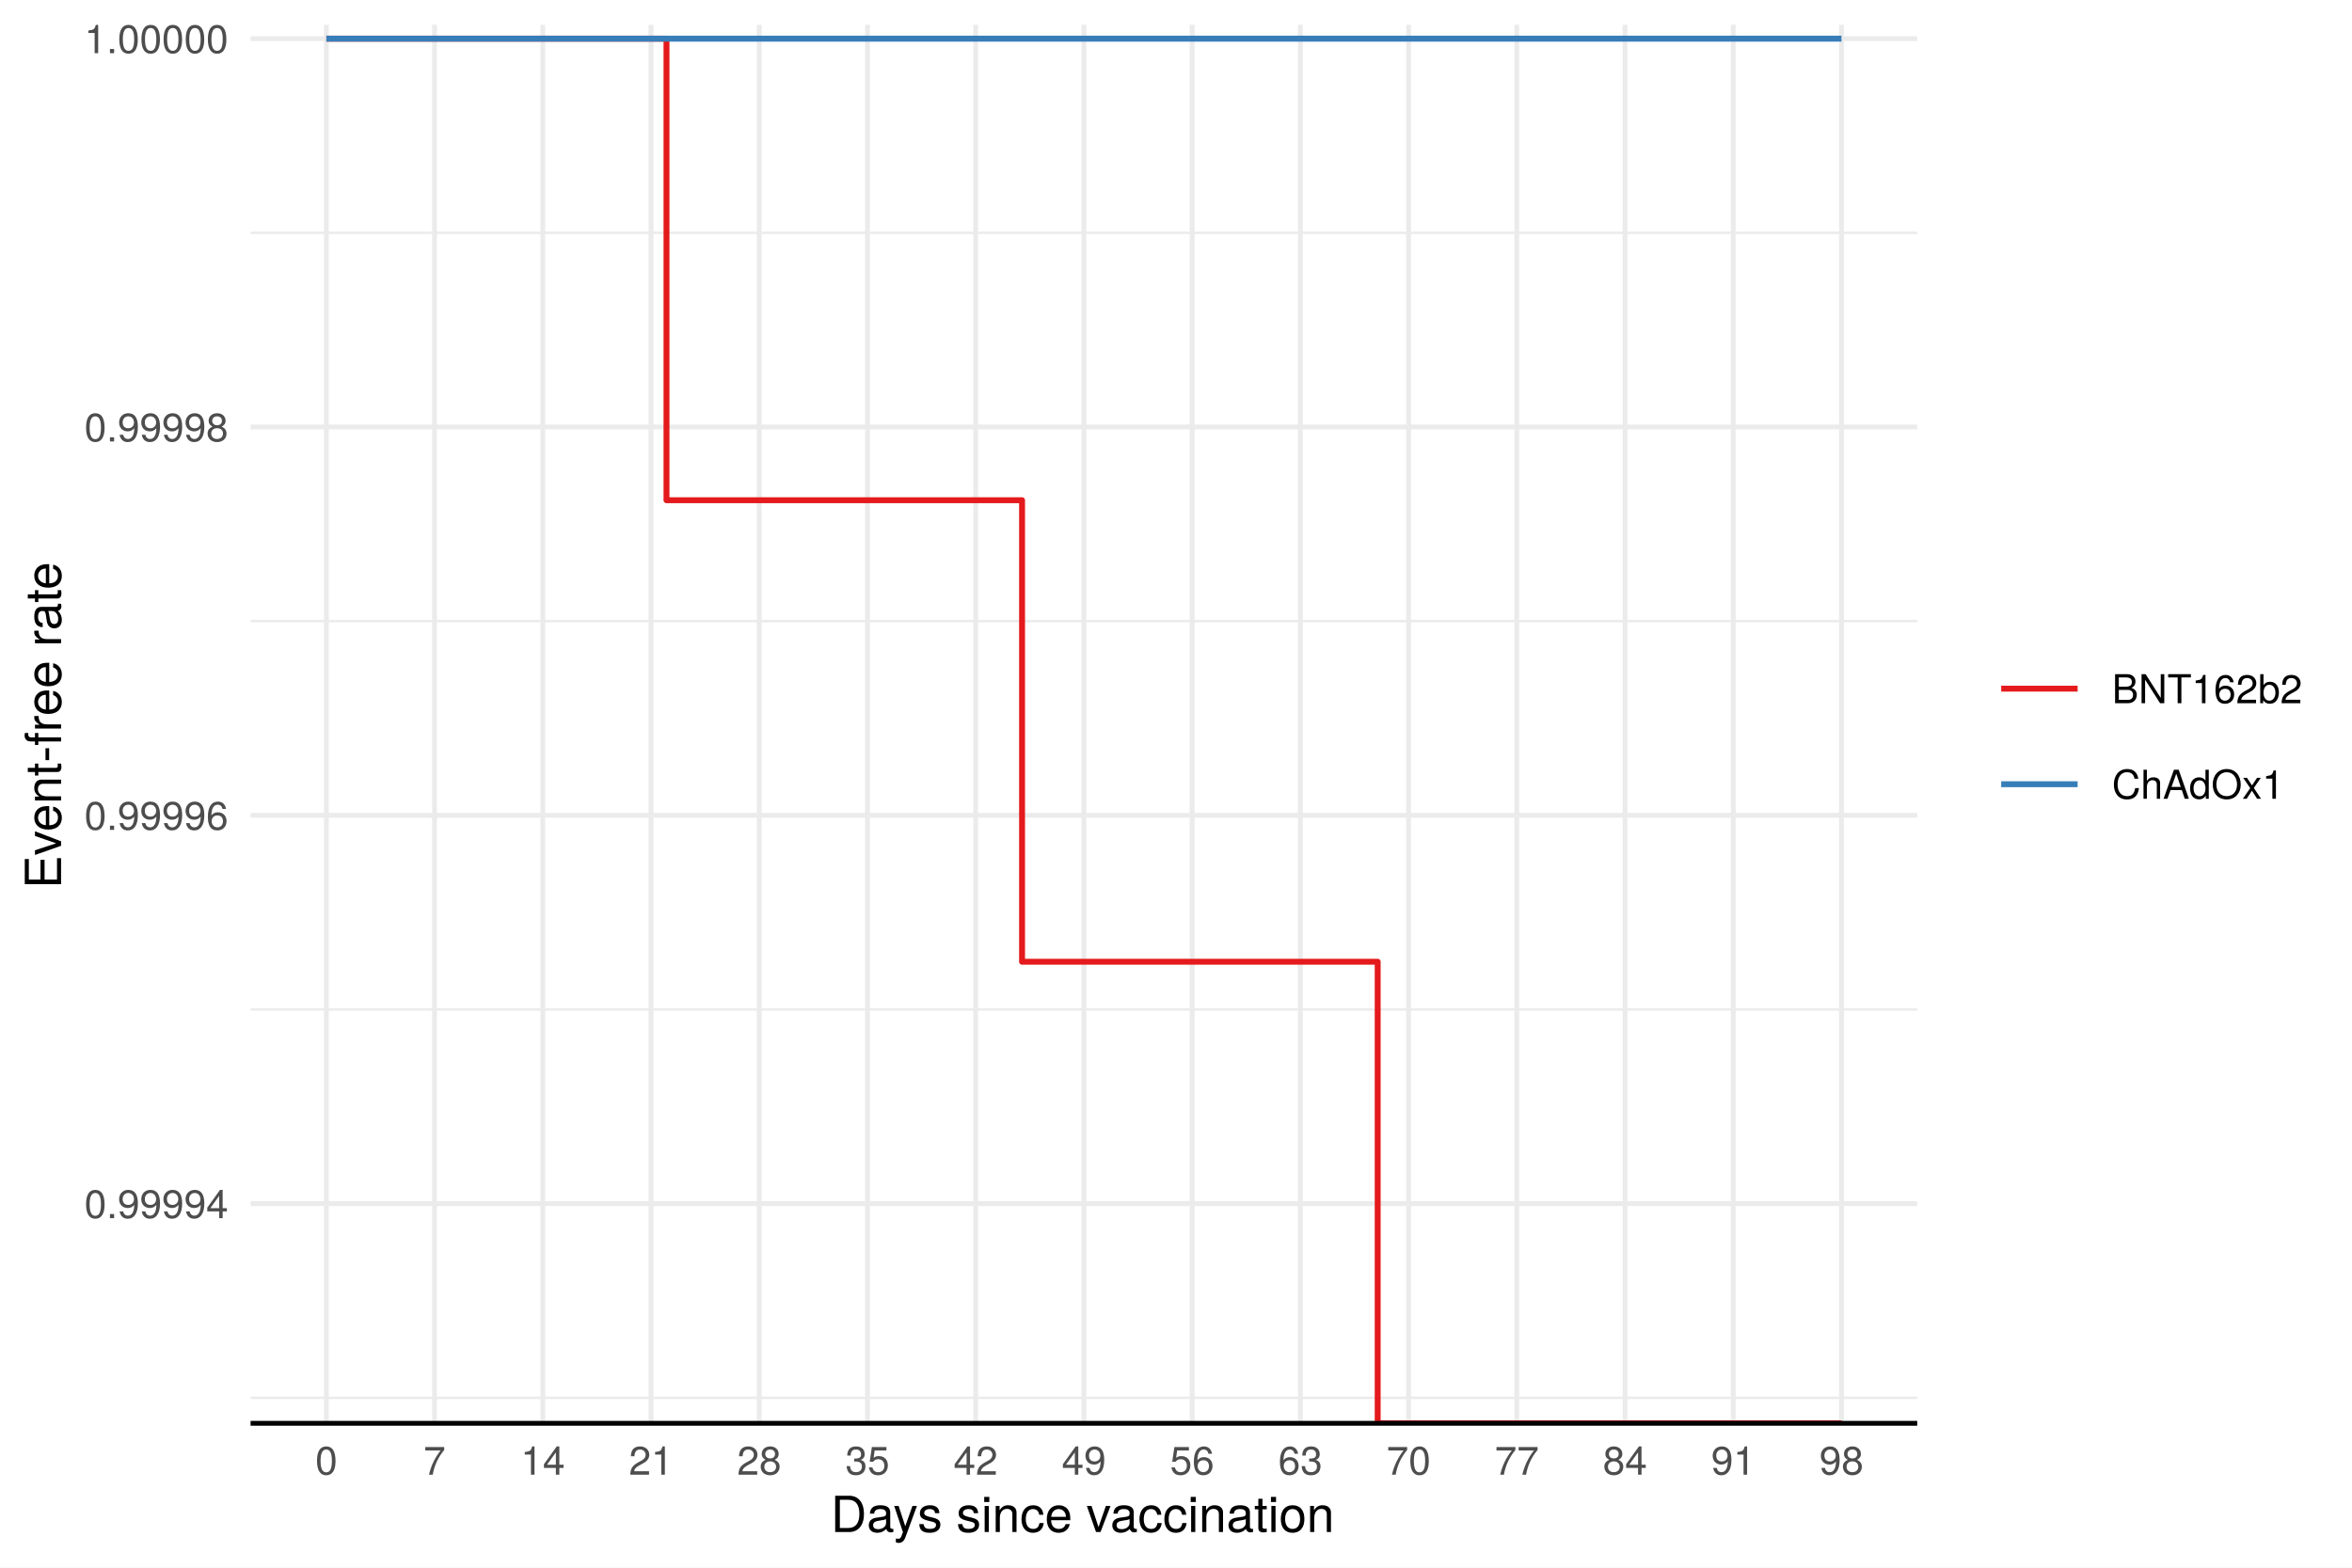
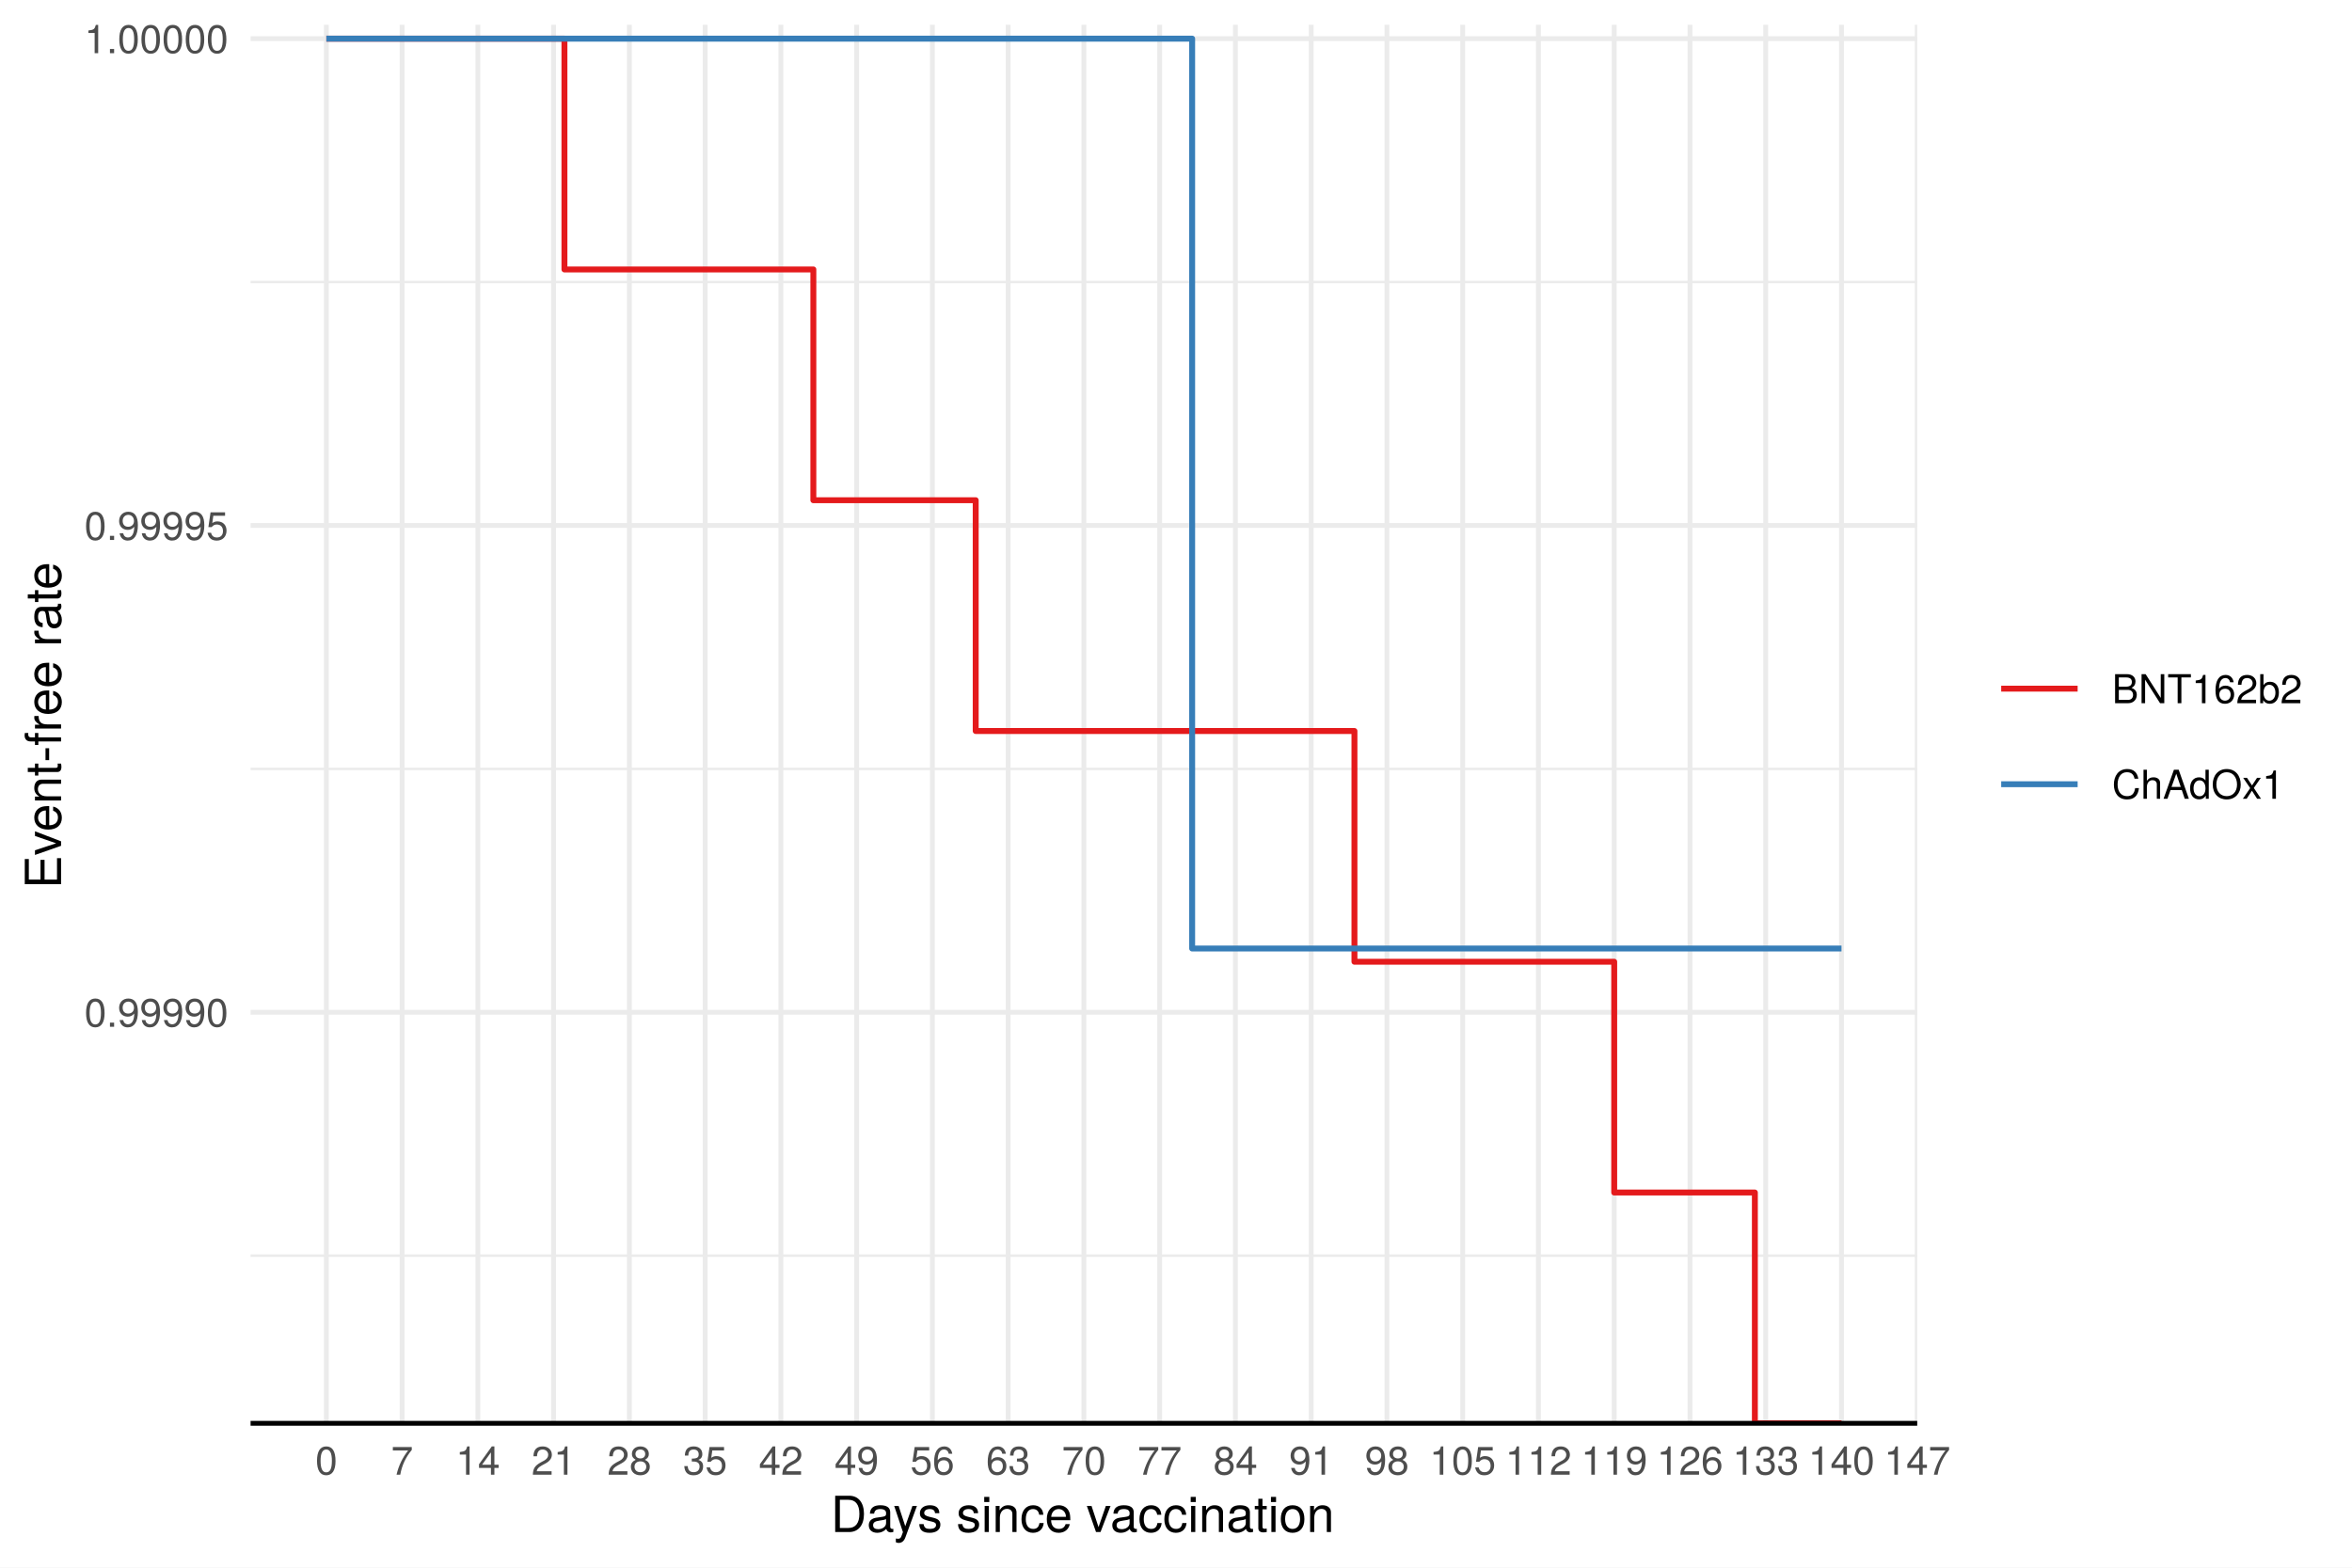
<svg xmlns="http://www.w3.org/2000/svg" viewBox="0 0 425.20 283.46">
  <defs>
    <style type="text/css">
    line, polyline, polygon, path, rect, circle {
      fill: none;
      stroke: #000000;
      stroke-linecap: round;
      stroke-linejoin: round;
      stroke-miterlimit: 10.00;
    }
  </style>
  </defs>
  <rect width="100%" height="100%" style="stroke: none; fill: #FFFFFF;" />
  <defs>
    <clipPath id="cpNDUuMzB8MzQ2LjYwfDI1Ny4zNnw0LjQ4">
      <rect x="45.30" y="4.48" width="301.30" height="252.88" />
    </clipPath>
  </defs>
-   <polyline points="45.30,252.75 346.60,252.75 " style="stroke-width: 0.44; stroke: #EBEBEB; stroke-linecap: butt;" clip-path="url(#cpNDUuMzB8MzQ2LjYwfDI1Ny4zNnw0LjQ4)" />
-   <polyline points="45.30,182.53 346.60,182.53 " style="stroke-width: 0.44; stroke: #EBEBEB; stroke-linecap: butt;" clip-path="url(#cpNDUuMzB8MzQ2LjYwfDI1Ny4zNnw0LjQ4)" />
-   <polyline points="45.30,112.31 346.60,112.31 " style="stroke-width: 0.44; stroke: #EBEBEB; stroke-linecap: butt;" clip-path="url(#cpNDUuMzB8MzQ2LjYwfDI1Ny4zNnw0LjQ4)" />
-   <polyline points="45.30,42.10 346.60,42.10 " style="stroke-width: 0.44; stroke: #EBEBEB; stroke-linecap: butt;" clip-path="url(#cpNDUuMzB8MzQ2LjYwfDI1Ny4zNnw0LjQ4)" />
-   <polyline points="45.30,217.64 346.60,217.64 " style="stroke-width: 0.87; stroke: #EBEBEB; stroke-linecap: butt;" clip-path="url(#cpNDUuMzB8MzQ2LjYwfDI1Ny4zNnw0LjQ4)" />
-   <polyline points="45.30,147.42 346.60,147.42 " style="stroke-width: 0.87; stroke: #EBEBEB; stroke-linecap: butt;" clip-path="url(#cpNDUuMzB8MzQ2LjYwfDI1Ny4zNnw0LjQ4)" />
-   <polyline points="45.30,77.20 346.60,77.20 " style="stroke-width: 0.87; stroke: #EBEBEB; stroke-linecap: butt;" clip-path="url(#cpNDUuMzB8MzQ2LjYwfDI1Ny4zNnw0LjQ4)" />
+   <polyline points="45.30,227.05 346.60,227.05 " style="stroke-width: 0.44; stroke: #EBEBEB; stroke-linecap: butt;" clip-path="url(#cpNDUuMzB8MzQ2LjYwfDI1Ny4zNnw0LjQ4)" />
+   <polyline points="45.30,139.03 346.60,139.03 " style="stroke-width: 0.44; stroke: #EBEBEB; stroke-linecap: butt;" clip-path="url(#cpNDUuMzB8MzQ2LjYwfDI1Ny4zNnw0LjQ4)" />
+   <polyline points="45.30,51.00 346.60,51.00 " style="stroke-width: 0.44; stroke: #EBEBEB; stroke-linecap: butt;" clip-path="url(#cpNDUuMzB8MzQ2LjYwfDI1Ny4zNnw0LjQ4)" />
+   <polyline points="45.30,183.04 346.60,183.04 " style="stroke-width: 0.87; stroke: #EBEBEB; stroke-linecap: butt;" clip-path="url(#cpNDUuMzB8MzQ2LjYwfDI1Ny4zNnw0LjQ4)" />
+   <polyline points="45.30,95.01 346.60,95.01 " style="stroke-width: 0.87; stroke: #EBEBEB; stroke-linecap: butt;" clip-path="url(#cpNDUuMzB8MzQ2LjYwfDI1Ny4zNnw0LjQ4)" />
  <polyline points="45.30,6.99 346.60,6.99 " style="stroke-width: 0.87; stroke: #EBEBEB; stroke-linecap: butt;" clip-path="url(#cpNDUuMzB8MzQ2LjYwfDI1Ny4zNnw0LjQ4)" />
  <polyline points="59.00,257.36 59.00,4.48 " style="stroke-width: 0.87; stroke: #EBEBEB; stroke-linecap: butt;" clip-path="url(#cpNDUuMzB8MzQ2LjYwfDI1Ny4zNnw0LjQ4)" />
-   <polyline points="78.56,257.36 78.56,4.48 " style="stroke-width: 0.87; stroke: #EBEBEB; stroke-linecap: butt;" clip-path="url(#cpNDUuMzB8MzQ2LjYwfDI1Ny4zNnw0LjQ4)" />
-   <polyline points="98.13,257.36 98.13,4.48 " style="stroke-width: 0.87; stroke: #EBEBEB; stroke-linecap: butt;" clip-path="url(#cpNDUuMzB8MzQ2LjYwfDI1Ny4zNnw0LjQ4)" />
-   <polyline points="117.69,257.36 117.69,4.48 " style="stroke-width: 0.87; stroke: #EBEBEB; stroke-linecap: butt;" clip-path="url(#cpNDUuMzB8MzQ2LjYwfDI1Ny4zNnw0LjQ4)" />
-   <polyline points="137.26,257.36 137.26,4.48 " style="stroke-width: 0.87; stroke: #EBEBEB; stroke-linecap: butt;" clip-path="url(#cpNDUuMzB8MzQ2LjYwfDI1Ny4zNnw0LjQ4)" />
-   <polyline points="156.82,257.36 156.82,4.48 " style="stroke-width: 0.87; stroke: #EBEBEB; stroke-linecap: butt;" clip-path="url(#cpNDUuMzB8MzQ2LjYwfDI1Ny4zNnw0LjQ4)" />
-   <polyline points="176.39,257.36 176.39,4.48 " style="stroke-width: 0.87; stroke: #EBEBEB; stroke-linecap: butt;" clip-path="url(#cpNDUuMzB8MzQ2LjYwfDI1Ny4zNnw0LjQ4)" />
+   <polyline points="72.69,257.36 72.69,4.48 " style="stroke-width: 0.87; stroke: #EBEBEB; stroke-linecap: butt;" clip-path="url(#cpNDUuMzB8MzQ2LjYwfDI1Ny4zNnw0LjQ4)" />
+   <polyline points="86.39,257.36 86.39,4.48 " style="stroke-width: 0.87; stroke: #EBEBEB; stroke-linecap: butt;" clip-path="url(#cpNDUuMzB8MzQ2LjYwfDI1Ny4zNnw0LjQ4)" />
+   <polyline points="100.08,257.36 100.08,4.48 " style="stroke-width: 0.87; stroke: #EBEBEB; stroke-linecap: butt;" clip-path="url(#cpNDUuMzB8MzQ2LjYwfDI1Ny4zNnw0LjQ4)" />
+   <polyline points="113.78,257.36 113.78,4.48 " style="stroke-width: 0.87; stroke: #EBEBEB; stroke-linecap: butt;" clip-path="url(#cpNDUuMzB8MzQ2LjYwfDI1Ny4zNnw0LjQ4)" />
+   <polyline points="127.48,257.36 127.48,4.48 " style="stroke-width: 0.87; stroke: #EBEBEB; stroke-linecap: butt;" clip-path="url(#cpNDUuMzB8MzQ2LjYwfDI1Ny4zNnw0LjQ4)" />
+   <polyline points="141.17,257.36 141.17,4.48 " style="stroke-width: 0.87; stroke: #EBEBEB; stroke-linecap: butt;" clip-path="url(#cpNDUuMzB8MzQ2LjYwfDI1Ny4zNnw0LjQ4)" />
+   <polyline points="154.87,257.36 154.87,4.48 " style="stroke-width: 0.87; stroke: #EBEBEB; stroke-linecap: butt;" clip-path="url(#cpNDUuMzB8MzQ2LjYwfDI1Ny4zNnw0LjQ4)" />
+   <polyline points="168.56,257.36 168.56,4.48 " style="stroke-width: 0.87; stroke: #EBEBEB; stroke-linecap: butt;" clip-path="url(#cpNDUuMzB8MzQ2LjYwfDI1Ny4zNnw0LjQ4)" />
+   <polyline points="182.26,257.36 182.26,4.48 " style="stroke-width: 0.87; stroke: #EBEBEB; stroke-linecap: butt;" clip-path="url(#cpNDUuMzB8MzQ2LjYwfDI1Ny4zNnw0LjQ4)" />
  <polyline points="195.95,257.36 195.95,4.48 " style="stroke-width: 0.87; stroke: #EBEBEB; stroke-linecap: butt;" clip-path="url(#cpNDUuMzB8MzQ2LjYwfDI1Ny4zNnw0LjQ4)" />
-   <polyline points="215.52,257.36 215.52,4.48 " style="stroke-width: 0.87; stroke: #EBEBEB; stroke-linecap: butt;" clip-path="url(#cpNDUuMzB8MzQ2LjYwfDI1Ny4zNnw0LjQ4)" />
-   <polyline points="235.08,257.36 235.08,4.48 " style="stroke-width: 0.87; stroke: #EBEBEB; stroke-linecap: butt;" clip-path="url(#cpNDUuMzB8MzQ2LjYwfDI1Ny4zNnw0LjQ4)" />
-   <polyline points="254.65,257.36 254.65,4.48 " style="stroke-width: 0.87; stroke: #EBEBEB; stroke-linecap: butt;" clip-path="url(#cpNDUuMzB8MzQ2LjYwfDI1Ny4zNnw0LjQ4)" />
-   <polyline points="274.21,257.36 274.21,4.48 " style="stroke-width: 0.87; stroke: #EBEBEB; stroke-linecap: butt;" clip-path="url(#cpNDUuMzB8MzQ2LjYwfDI1Ny4zNnw0LjQ4)" />
-   <polyline points="293.78,257.36 293.78,4.48 " style="stroke-width: 0.87; stroke: #EBEBEB; stroke-linecap: butt;" clip-path="url(#cpNDUuMzB8MzQ2LjYwfDI1Ny4zNnw0LjQ4)" />
-   <polyline points="313.34,257.36 313.34,4.48 " style="stroke-width: 0.87; stroke: #EBEBEB; stroke-linecap: butt;" clip-path="url(#cpNDUuMzB8MzQ2LjYwfDI1Ny4zNnw0LjQ4)" />
+   <polyline points="209.65,257.36 209.65,4.48 " style="stroke-width: 0.87; stroke: #EBEBEB; stroke-linecap: butt;" clip-path="url(#cpNDUuMzB8MzQ2LjYwfDI1Ny4zNnw0LjQ4)" />
+   <polyline points="223.34,257.36 223.34,4.48 " style="stroke-width: 0.87; stroke: #EBEBEB; stroke-linecap: butt;" clip-path="url(#cpNDUuMzB8MzQ2LjYwfDI1Ny4zNnw0LjQ4)" />
+   <polyline points="237.04,257.36 237.04,4.48 " style="stroke-width: 0.87; stroke: #EBEBEB; stroke-linecap: butt;" clip-path="url(#cpNDUuMzB8MzQ2LjYwfDI1Ny4zNnw0LjQ4)" />
+   <polyline points="250.73,257.36 250.73,4.48 " style="stroke-width: 0.87; stroke: #EBEBEB; stroke-linecap: butt;" clip-path="url(#cpNDUuMzB8MzQ2LjYwfDI1Ny4zNnw0LjQ4)" />
+   <polyline points="264.43,257.36 264.43,4.48 " style="stroke-width: 0.87; stroke: #EBEBEB; stroke-linecap: butt;" clip-path="url(#cpNDUuMzB8MzQ2LjYwfDI1Ny4zNnw0LjQ4)" />
+   <polyline points="278.12,257.36 278.12,4.48 " style="stroke-width: 0.87; stroke: #EBEBEB; stroke-linecap: butt;" clip-path="url(#cpNDUuMzB8MzQ2LjYwfDI1Ny4zNnw0LjQ4)" />
+   <polyline points="291.82,257.36 291.82,4.48 " style="stroke-width: 0.87; stroke: #EBEBEB; stroke-linecap: butt;" clip-path="url(#cpNDUuMzB8MzQ2LjYwfDI1Ny4zNnw0LjQ4)" />
+   <polyline points="305.52,257.36 305.52,4.48 " style="stroke-width: 0.87; stroke: #EBEBEB; stroke-linecap: butt;" clip-path="url(#cpNDUuMzB8MzQ2LjYwfDI1Ny4zNnw0LjQ4)" />
+   <polyline points="319.21,257.36 319.21,4.48 " style="stroke-width: 0.87; stroke: #EBEBEB; stroke-linecap: butt;" clip-path="url(#cpNDUuMzB8MzQ2LjYwfDI1Ny4zNnw0LjQ4)" />
  <polyline points="332.91,257.36 332.91,4.48 " style="stroke-width: 0.87; stroke: #EBEBEB; stroke-linecap: butt;" clip-path="url(#cpNDUuMzB8MzQ2LjYwfDI1Ny4zNnw0LjQ4)" />
-   <polyline points="59.00,6.99 61.79,6.99 61.79,6.99 64.59,6.99 64.59,6.99 67.38,6.99 67.38,6.99 70.18,6.99 70.18,6.99 72.97,6.99 72.97,6.99 75.77,6.99 75.77,6.99 78.56,6.99 78.56,6.99 81.36,6.99 81.36,6.99 84.15,6.99 84.15,6.99 86.95,6.99 86.95,6.99 89.74,6.99 89.74,6.99 92.54,6.99 92.54,6.99 95.33,6.99 95.33,6.99 98.13,6.99 98.13,6.99 100.92,6.99 100.92,6.99 103.72,6.99 103.72,6.99 106.51,6.99 106.51,6.99 109.31,6.99 109.31,6.99 112.10,6.99 112.10,6.99 114.90,6.99 114.90,6.99 117.69,6.99 117.69,6.99 120.49,6.99 120.49,90.45 123.28,90.45 123.28,90.45 126.08,90.45 126.08,90.45 128.87,90.45 128.87,90.45 131.67,90.45 131.67,90.45 134.46,90.45 134.46,90.45 137.26,90.45 137.26,90.45 140.05,90.45 140.05,90.45 142.85,90.45 142.85,90.45 145.64,90.45 145.64,90.45 148.44,90.45 148.44,90.45 151.23,90.45 151.23,90.45 154.03,90.45 154.03,90.45 156.82,90.45 156.82,90.45 159.62,90.45 159.62,90.45 162.41,90.45 162.41,90.45 165.21,90.45 165.21,90.45 168.00,90.45 168.00,90.45 170.80,90.45 170.80,90.45 173.59,90.45 173.59,90.45 176.39,90.45 176.39,90.45 179.18,90.45 179.18,90.45 181.98,90.45 181.98,90.45 184.77,90.45 184.77,173.90 187.57,173.90 187.57,173.90 190.36,173.90 190.36,173.90 193.16,173.90 193.16,173.90 195.95,173.90 195.95,173.90 198.75,173.90 198.75,173.90 201.54,173.90 201.54,173.90 204.34,173.90 204.34,173.90 207.13,173.90 207.13,173.90 209.93,173.90 209.93,173.90 212.72,173.90 212.72,173.90 215.52,173.90 215.52,173.90 218.31,173.90 218.31,173.90 221.11,173.90 221.11,173.90 223.90,173.90 223.90,173.90 226.70,173.90 226.70,173.90 229.49,173.90 229.49,173.90 232.29,173.90 232.29,173.90 235.08,173.90 235.08,173.90 237.88,173.90 237.88,173.90 240.67,173.90 240.67,173.90 243.47,173.90 243.47,173.90 246.26,173.90 246.26,173.90 249.06,173.90 249.06,257.36 251.85,257.36 251.85,257.36 254.65,257.36 254.65,257.36 257.44,257.36 257.44,257.36 260.24,257.36 260.24,257.36 263.03,257.36 263.03,257.36 265.83,257.36 265.83,257.36 268.62,257.36 268.62,257.36 271.42,257.36 271.42,257.36 274.21,257.36 274.21,257.36 277.01,257.36 277.01,257.36 279.80,257.36 279.80,257.36 282.60,257.36 282.60,257.36 285.39,257.36 285.39,257.36 288.19,257.36 288.19,257.36 290.98,257.36 290.98,257.36 293.78,257.36 293.78,257.36 296.57,257.36 296.57,257.36 299.37,257.36 299.37,257.36 302.16,257.36 302.16,257.36 304.96,257.36 304.96,257.36 307.75,257.36 307.75,257.36 310.55,257.36 310.55,257.36 313.34,257.36 313.34,257.36 316.14,257.36 316.14,257.36 318.93,257.36 318.93,257.36 321.73,257.36 321.73,257.36 324.52,257.36 324.52,257.36 327.32,257.36 327.32,257.36 330.11,257.36 330.11,257.36 332.91,257.36 332.91,257.36 " style="stroke-width: 1.07; stroke: #E41A1C; stroke-linecap: butt;" clip-path="url(#cpNDUuMzB8MzQ2LjYwfDI1Ny4zNnw0LjQ4)" />
-   <polyline points="59.00,6.99 61.79,6.99 61.79,6.99 64.59,6.99 64.59,6.99 67.38,6.99 67.38,6.99 70.18,6.99 70.18,6.99 72.97,6.99 72.97,6.99 75.77,6.99 75.77,6.99 78.56,6.99 78.56,6.99 81.36,6.99 81.36,6.99 84.15,6.99 84.15,6.99 86.95,6.99 86.95,6.99 89.74,6.99 89.74,6.99 92.54,6.99 92.54,6.99 95.33,6.99 95.33,6.99 98.13,6.99 98.13,6.99 100.92,6.99 100.92,6.99 103.72,6.99 103.72,6.99 106.51,6.99 106.51,6.99 109.31,6.99 109.31,6.99 112.10,6.99 112.10,6.99 114.90,6.99 114.90,6.99 117.69,6.99 117.69,6.99 120.49,6.99 120.49,6.99 123.28,6.99 123.28,6.99 126.08,6.99 126.08,6.99 128.87,6.99 128.87,6.99 131.67,6.99 131.67,6.99 134.46,6.99 134.46,6.99 137.26,6.99 137.26,6.99 140.05,6.99 140.05,6.99 142.85,6.99 142.85,6.99 145.64,6.99 145.64,6.99 148.44,6.99 148.44,6.99 151.23,6.99 151.23,6.99 154.03,6.99 154.03,6.99 156.82,6.99 156.82,6.99 159.62,6.99 159.62,6.99 162.41,6.99 162.41,6.99 165.21,6.99 165.21,6.99 168.00,6.99 168.00,6.99 170.80,6.99 170.80,6.99 173.59,6.99 173.59,6.99 176.39,6.99 176.39,6.99 179.18,6.99 179.18,6.99 181.98,6.99 181.98,6.99 184.77,6.99 184.77,6.99 187.57,6.99 187.57,6.99 190.36,6.99 190.36,6.99 193.16,6.99 193.16,6.99 195.95,6.99 195.95,6.99 198.75,6.99 198.75,6.99 201.54,6.99 201.54,6.99 204.34,6.99 204.34,6.99 207.13,6.99 207.13,6.99 209.93,6.99 209.93,6.99 212.72,6.99 212.72,6.99 215.52,6.99 215.52,6.99 218.31,6.99 218.31,6.99 221.11,6.99 221.11,6.99 223.90,6.99 223.90,6.99 226.70,6.99 226.70,6.99 229.49,6.99 229.49,6.99 232.29,6.99 232.29,6.99 235.08,6.99 235.08,6.99 237.88,6.99 237.88,6.99 240.67,6.99 240.67,6.99 243.47,6.99 243.47,6.99 246.26,6.99 246.26,6.99 249.06,6.99 249.06,6.99 251.85,6.99 251.85,6.99 254.65,6.99 254.65,6.99 257.44,6.99 257.44,6.99 260.24,6.99 260.24,6.99 263.03,6.99 263.03,6.99 265.83,6.99 265.83,6.99 268.62,6.99 268.62,6.99 271.42,6.99 271.42,6.99 274.21,6.99 274.21,6.99 277.01,6.99 277.01,6.99 279.80,6.99 279.80,6.99 282.60,6.99 282.60,6.99 285.39,6.99 285.39,6.99 288.19,6.99 288.19,6.99 290.98,6.99 290.98,6.99 293.78,6.99 293.78,6.99 296.57,6.99 296.57,6.99 299.37,6.99 299.37,6.99 302.16,6.99 302.16,6.99 304.96,6.99 304.96,6.99 307.75,6.99 307.75,6.99 310.55,6.99 310.55,6.99 313.34,6.99 313.34,6.99 316.14,6.99 316.14,6.99 318.93,6.99 318.93,6.99 321.73,6.99 321.73,6.99 324.52,6.99 324.52,6.99 327.32,6.99 327.32,6.99 330.11,6.99 330.11,6.99 332.91,6.99 332.91,6.99 " style="stroke-width: 1.07; stroke: #377EB8; stroke-linecap: butt;" clip-path="url(#cpNDUuMzB8MzQ2LjYwfDI1Ny4zNnw0LjQ4)" />
+   <polyline points="346.60,257.36 346.60,4.48 " style="stroke-width: 0.87; stroke: #EBEBEB; stroke-linecap: butt;" clip-path="url(#cpNDUuMzB8MzQ2LjYwfDI1Ny4zNnw0LjQ4)" />
+   <polyline points="59.00,6.99 60.96,6.99 60.96,6.99 62.91,6.99 62.91,6.99 64.87,6.99 64.87,6.99 66.82,6.99 66.82,6.99 68.78,6.99 68.78,6.99 70.74,6.99 70.74,6.99 72.69,6.99 72.69,6.99 74.65,6.99 74.65,6.99 76.61,6.99 76.61,6.99 78.56,6.99 78.56,6.99 80.52,6.99 80.52,6.99 82.48,6.99 82.48,6.99 84.43,6.99 84.43,6.99 86.39,6.99 86.39,6.99 88.35,6.99 88.35,6.99 90.30,6.99 90.30,6.99 92.26,6.99 92.26,6.99 94.22,6.99 94.22,6.99 96.17,6.99 96.17,6.99 98.13,6.99 98.13,6.99 100.08,6.99 100.08,6.99 102.04,6.99 102.04,48.72 104.00,48.72 104.00,48.72 105.95,48.72 105.95,48.72 107.91,48.72 107.91,48.72 109.87,48.72 109.87,48.72 111.82,48.72 111.82,48.72 113.78,48.72 113.78,48.72 115.74,48.72 115.74,48.72 117.69,48.72 117.69,48.72 119.65,48.72 119.65,48.72 121.61,48.72 121.61,48.72 123.56,48.72 123.56,48.72 125.52,48.72 125.52,48.72 127.48,48.72 127.48,48.72 129.43,48.72 129.43,48.72 131.39,48.72 131.39,48.72 133.35,48.72 133.35,48.72 135.30,48.72 135.30,48.72 137.26,48.72 137.26,48.72 139.21,48.72 139.21,48.72 141.17,48.72 141.17,48.72 143.13,48.72 143.13,48.72 145.08,48.72 145.08,48.72 147.04,48.72 147.04,90.45 149.00,90.45 149.00,90.45 150.95,90.45 150.95,90.45 152.91,90.45 152.91,90.45 154.87,90.45 154.87,90.45 156.82,90.45 156.82,90.45 158.78,90.45 158.78,90.45 160.74,90.45 160.74,90.45 162.69,90.45 162.69,90.45 164.65,90.45 164.65,90.45 166.61,90.45 166.61,90.45 168.56,90.45 168.56,90.45 170.52,90.45 170.52,90.45 172.47,90.45 172.47,90.45 174.43,90.45 174.43,90.45 176.39,90.45 176.39,132.18 178.34,132.18 178.34,132.18 180.30,132.18 180.30,132.18 182.26,132.18 182.26,132.18 184.21,132.18 184.21,132.18 186.17,132.18 186.17,132.18 188.13,132.18 188.13,132.18 190.08,132.18 190.08,132.18 192.04,132.18 192.04,132.18 194.00,132.18 194.00,132.18 195.95,132.18 195.95,132.18 197.91,132.18 197.91,132.18 199.87,132.18 199.87,132.18 201.82,132.18 201.82,132.18 203.78,132.18 203.78,132.18 205.73,132.18 205.73,132.18 207.69,132.18 207.69,132.18 209.65,132.18 209.65,132.18 211.60,132.18 211.60,132.18 213.56,132.18 213.56,132.18 215.52,132.18 215.52,132.18 217.47,132.18 217.47,132.18 219.43,132.18 219.43,132.18 221.39,132.18 221.39,132.18 223.34,132.18 223.34,132.18 225.30,132.18 225.30,132.18 227.26,132.18 227.26,132.18 229.21,132.18 229.21,132.18 231.17,132.18 231.17,132.18 233.13,132.18 233.13,132.18 235.08,132.18 235.08,132.18 237.04,132.18 237.04,132.18 239.00,132.18 239.00,132.18 240.95,132.18 240.95,132.18 242.91,132.18 242.91,132.18 244.86,132.18 244.86,173.90 246.82,173.90 246.82,173.90 248.78,173.90 248.78,173.90 250.73,173.90 250.73,173.90 252.69,173.90 252.69,173.90 254.65,173.90 254.65,173.90 256.60,173.90 256.60,173.90 258.56,173.90 258.56,173.90 260.52,173.90 260.52,173.90 262.47,173.90 262.47,173.90 264.43,173.90 264.43,173.90 266.39,173.90 266.39,173.90 268.34,173.90 268.34,173.90 270.30,173.90 270.30,173.90 272.26,173.90 272.26,173.90 274.21,173.90 274.21,173.90 276.17,173.90 276.17,173.90 278.12,173.90 278.12,173.90 280.08,173.90 280.08,173.90 282.04,173.90 282.04,173.90 283.99,173.90 283.99,173.90 285.95,173.90 285.95,173.90 287.91,173.90 287.91,173.90 289.86,173.90 289.86,173.90 291.82,173.90 291.82,215.63 293.78,215.63 293.78,215.63 295.73,215.63 295.73,215.63 297.69,215.63 297.69,215.63 299.65,215.63 299.65,215.63 301.60,215.63 301.60,215.63 303.56,215.63 303.56,215.63 305.52,215.63 305.52,215.63 307.47,215.63 307.47,215.63 309.43,215.63 309.43,215.63 311.39,215.63 311.39,215.63 313.34,215.63 313.34,215.63 315.30,215.63 315.30,215.63 317.25,215.63 317.25,257.36 319.21,257.36 319.21,257.36 321.17,257.36 321.17,257.36 323.12,257.36 323.12,257.36 325.08,257.36 325.08,257.36 327.04,257.36 327.04,257.36 328.99,257.36 328.99,257.36 330.95,257.36 330.95,257.36 332.91,257.36 332.91,257.36 " style="stroke-width: 1.07; stroke: #E41A1C; stroke-linecap: butt;" clip-path="url(#cpNDUuMzB8MzQ2LjYwfDI1Ny4zNnw0LjQ4)" />
+   <polyline points="59.00,6.99 60.96,6.99 60.96,6.99 62.91,6.99 62.91,6.99 64.87,6.99 64.87,6.99 66.82,6.99 66.82,6.99 68.78,6.99 68.78,6.99 70.74,6.99 70.74,6.99 72.69,6.99 72.69,6.99 74.65,6.99 74.65,6.99 76.61,6.99 76.61,6.99 78.56,6.99 78.56,6.99 80.52,6.99 80.52,6.99 82.48,6.99 82.48,6.99 84.43,6.99 84.43,6.99 86.39,6.99 86.39,6.99 88.35,6.99 88.35,6.99 90.30,6.99 90.30,6.99 92.26,6.99 92.26,6.99 94.22,6.99 94.22,6.99 96.17,6.99 96.17,6.99 98.13,6.99 98.13,6.99 100.08,6.99 100.08,6.99 102.04,6.99 102.04,6.99 104.00,6.99 104.00,6.99 105.95,6.99 105.95,6.99 107.91,6.99 107.91,6.99 109.87,6.99 109.87,6.99 111.82,6.99 111.82,6.99 113.78,6.99 113.78,6.99 115.74,6.99 115.74,6.99 117.69,6.99 117.69,6.99 119.65,6.99 119.65,6.99 121.61,6.99 121.61,6.99 123.56,6.99 123.56,6.99 125.52,6.99 125.52,6.99 127.48,6.99 127.48,6.99 129.43,6.99 129.43,6.99 131.39,6.99 131.39,6.99 133.35,6.99 133.35,6.99 135.30,6.99 135.30,6.99 137.26,6.99 137.26,6.99 139.21,6.99 139.21,6.99 141.17,6.99 141.17,6.99 143.13,6.99 143.13,6.99 145.08,6.99 145.08,6.99 147.04,6.99 147.04,6.99 149.00,6.99 149.00,6.99 150.95,6.99 150.95,6.99 152.91,6.99 152.91,6.99 154.87,6.99 154.87,6.99 156.82,6.99 156.82,6.99 158.78,6.99 158.78,6.99 160.74,6.99 160.74,6.99 162.69,6.99 162.69,6.99 164.65,6.99 164.65,6.99 166.61,6.99 166.61,6.99 168.56,6.99 168.56,6.99 170.52,6.99 170.52,6.99 172.47,6.99 172.47,6.99 174.43,6.99 174.43,6.99 176.39,6.99 176.39,6.99 178.34,6.99 178.34,6.99 180.30,6.99 180.30,6.99 182.26,6.99 182.26,6.99 184.21,6.99 184.21,6.99 186.17,6.99 186.17,6.99 188.13,6.99 188.13,6.99 190.08,6.99 190.08,6.99 192.04,6.99 192.04,6.99 194.00,6.99 194.00,6.99 195.95,6.99 195.95,6.99 197.91,6.99 197.91,6.99 199.87,6.99 199.87,6.99 201.82,6.99 201.82,6.99 203.78,6.99 203.78,6.99 205.73,6.99 205.73,6.99 207.69,6.99 207.69,6.99 209.65,6.99 209.65,6.99 213.56,6.99 213.56,6.99 215.52,6.99 215.52,171.51 217.47,171.51 217.47,171.51 219.43,171.51 219.43,171.51 221.39,171.51 221.39,171.51 223.34,171.51 223.34,171.51 225.30,171.51 225.30,171.51 227.26,171.51 227.26,171.51 229.21,171.51 229.21,171.51 231.17,171.51 231.17,171.51 233.13,171.51 233.13,171.51 235.08,171.51 235.08,171.51 237.04,171.51 237.04,171.51 240.95,171.51 240.95,171.51 242.91,171.51 242.91,171.51 244.86,171.51 244.86,171.51 246.82,171.51 246.82,171.51 248.78,171.51 248.78,171.51 250.73,171.51 250.73,171.51 252.69,171.51 252.69,171.51 254.65,171.51 254.65,171.51 256.60,171.51 256.60,171.51 258.56,171.51 258.56,171.51 260.52,171.51 260.52,171.51 262.47,171.51 262.47,171.51 266.39,171.51 266.39,171.51 268.34,171.51 268.34,171.51 270.30,171.51 270.30,171.51 272.26,171.51 272.26,171.51 274.21,171.51 274.21,171.51 276.17,171.51 276.17,171.51 278.12,171.51 278.12,171.51 280.08,171.51 280.08,171.51 282.04,171.51 282.04,171.51 283.99,171.51 283.99,171.51 285.95,171.51 285.95,171.51 287.91,171.51 287.91,171.51 289.86,171.51 289.86,171.51 291.82,171.51 291.82,171.51 293.78,171.51 293.78,171.51 295.73,171.51 295.73,171.51 297.69,171.51 297.69,171.51 299.65,171.51 299.65,171.51 301.60,171.51 301.60,171.51 303.56,171.51 303.56,171.51 305.52,171.51 305.52,171.51 307.47,171.51 307.47,171.51 309.43,171.51 309.43,171.51 311.39,171.51 311.39,171.51 313.34,171.51 313.34,171.51 315.30,171.51 315.30,171.51 317.25,171.51 317.25,171.51 319.21,171.51 319.21,171.51 321.17,171.51 321.17,171.51 323.12,171.51 323.12,171.51 325.08,171.51 325.08,171.51 327.04,171.51 327.04,171.51 328.99,171.51 328.99,171.51 330.95,171.51 330.95,171.51 332.91,171.51 332.91,171.51 " style="stroke-width: 1.07; stroke: #377EB8; stroke-linecap: butt;" clip-path="url(#cpNDUuMzB8MzQ2LjYwfDI1Ny4zNnw0LjQ4)" />
  <defs>
    <clipPath id="cpMC4wMHw0MjUuMjB8MjgzLjQ2fDAuMDA=">
      <rect x="0.00" y="0.00" width="425.20" height="283.46" />
    </clipPath>
  </defs>
  <g clip-path="url(#cpMC4wMHw0MjUuMjB8MjgzLjQ2fDAuMDA=)">
-     <text x="15.25" y="220.26" style="font-size: 7.20px; fill: #4D4D4D; font-family: TeX Gyre Heros;" textLength="26.02px" lengthAdjust="spacingAndGlyphs">0.99994</text>
+     <text x="15.25" y="185.66" style="font-size: 7.20px; fill: #4D4D4D; font-family: TeX Gyre Heros;" textLength="26.02px" lengthAdjust="spacingAndGlyphs">0.99990</text>
  </g>
  <g clip-path="url(#cpMC4wMHw0MjUuMjB8MjgzLjQ2fDAuMDA=)">
-     <text x="15.25" y="150.05" style="font-size: 7.20px; fill: #4D4D4D; font-family: TeX Gyre Heros;" textLength="26.02px" lengthAdjust="spacingAndGlyphs">0.99996</text>
-   </g>
-   <g clip-path="url(#cpMC4wMHw0MjUuMjB8MjgzLjQ2fDAuMDA=)">
-     <text x="15.25" y="79.83" style="font-size: 7.20px; fill: #4D4D4D; font-family: TeX Gyre Heros;" textLength="26.02px" lengthAdjust="spacingAndGlyphs">0.99998</text>
+     <text x="15.25" y="97.64" style="font-size: 7.20px; fill: #4D4D4D; font-family: TeX Gyre Heros;" textLength="26.02px" lengthAdjust="spacingAndGlyphs">0.99995</text>
  </g>
  <g clip-path="url(#cpMC4wMHw0MjUuMjB8MjgzLjQ2fDAuMDA=)">
    <text x="15.25" y="9.61" style="font-size: 7.20px; fill: #4D4D4D; font-family: TeX Gyre Heros;" textLength="26.02px" lengthAdjust="spacingAndGlyphs">1.00000</text>
  </g>
  <polyline points="45.30,257.36 346.60,257.36 " style="stroke-width: 0.87; stroke-linecap: butt;" clip-path="url(#cpMC4wMHw0MjUuMjB8MjgzLjQ2fDAuMDA=)" />
  <g clip-path="url(#cpMC4wMHw0MjUuMjB8MjgzLjQ2fDAuMDA=)">
    <text x="57.00" y="266.65" style="font-size: 7.20px; fill: #4D4D4D; font-family: TeX Gyre Heros;" textLength="4.00px" lengthAdjust="spacingAndGlyphs">0</text>
  </g>
  <g clip-path="url(#cpMC4wMHw0MjUuMjB8MjgzLjQ2fDAuMDA=)">
-     <text x="76.56" y="266.65" style="font-size: 7.20px; fill: #4D4D4D; font-family: TeX Gyre Heros;" textLength="4.00px" lengthAdjust="spacingAndGlyphs">7</text>
+     <text x="70.69" y="266.65" style="font-size: 7.20px; fill: #4D4D4D; font-family: TeX Gyre Heros;" textLength="4.00px" lengthAdjust="spacingAndGlyphs">7</text>
  </g>
  <g clip-path="url(#cpMC4wMHw0MjUuMjB8MjgzLjQ2fDAuMDA=)">
-     <text x="94.13" y="266.65" style="font-size: 7.20px; fill: #4D4D4D; font-family: TeX Gyre Heros;" textLength="8.01px" lengthAdjust="spacingAndGlyphs">14</text>
+     <text x="82.39" y="266.65" style="font-size: 7.20px; fill: #4D4D4D; font-family: TeX Gyre Heros;" textLength="8.01px" lengthAdjust="spacingAndGlyphs">14</text>
  </g>
  <g clip-path="url(#cpMC4wMHw0MjUuMjB8MjgzLjQ2fDAuMDA=)">
-     <text x="113.69" y="266.65" style="font-size: 7.20px; fill: #4D4D4D; font-family: TeX Gyre Heros;" textLength="8.01px" lengthAdjust="spacingAndGlyphs">21</text>
+     <text x="96.08" y="266.65" style="font-size: 7.20px; fill: #4D4D4D; font-family: TeX Gyre Heros;" textLength="8.01px" lengthAdjust="spacingAndGlyphs">21</text>
  </g>
  <g clip-path="url(#cpMC4wMHw0MjUuMjB8MjgzLjQ2fDAuMDA=)">
-     <text x="133.25" y="266.65" style="font-size: 7.20px; fill: #4D4D4D; font-family: TeX Gyre Heros;" textLength="8.01px" lengthAdjust="spacingAndGlyphs">28</text>
+     <text x="109.78" y="266.65" style="font-size: 7.20px; fill: #4D4D4D; font-family: TeX Gyre Heros;" textLength="8.01px" lengthAdjust="spacingAndGlyphs">28</text>
  </g>
  <g clip-path="url(#cpMC4wMHw0MjUuMjB8MjgzLjQ2fDAuMDA=)">
-     <text x="152.82" y="266.65" style="font-size: 7.20px; fill: #4D4D4D; font-family: TeX Gyre Heros;" textLength="8.01px" lengthAdjust="spacingAndGlyphs">35</text>
+     <text x="123.47" y="266.65" style="font-size: 7.20px; fill: #4D4D4D; font-family: TeX Gyre Heros;" textLength="8.01px" lengthAdjust="spacingAndGlyphs">35</text>
  </g>
  <g clip-path="url(#cpMC4wMHw0MjUuMjB8MjgzLjQ2fDAuMDA=)">
-     <text x="172.38" y="266.65" style="font-size: 7.20px; fill: #4D4D4D; font-family: TeX Gyre Heros;" textLength="8.01px" lengthAdjust="spacingAndGlyphs">42</text>
+     <text x="137.17" y="266.65" style="font-size: 7.20px; fill: #4D4D4D; font-family: TeX Gyre Heros;" textLength="8.01px" lengthAdjust="spacingAndGlyphs">42</text>
  </g>
  <g clip-path="url(#cpMC4wMHw0MjUuMjB8MjgzLjQ2fDAuMDA=)">
-     <text x="191.95" y="266.65" style="font-size: 7.20px; fill: #4D4D4D; font-family: TeX Gyre Heros;" textLength="8.01px" lengthAdjust="spacingAndGlyphs">49</text>
+     <text x="150.86" y="266.65" style="font-size: 7.20px; fill: #4D4D4D; font-family: TeX Gyre Heros;" textLength="8.01px" lengthAdjust="spacingAndGlyphs">49</text>
  </g>
  <g clip-path="url(#cpMC4wMHw0MjUuMjB8MjgzLjQ2fDAuMDA=)">
-     <text x="211.51" y="266.65" style="font-size: 7.20px; fill: #4D4D4D; font-family: TeX Gyre Heros;" textLength="8.01px" lengthAdjust="spacingAndGlyphs">56</text>
+     <text x="164.56" y="266.65" style="font-size: 7.20px; fill: #4D4D4D; font-family: TeX Gyre Heros;" textLength="8.01px" lengthAdjust="spacingAndGlyphs">56</text>
  </g>
  <g clip-path="url(#cpMC4wMHw0MjUuMjB8MjgzLjQ2fDAuMDA=)">
-     <text x="231.08" y="266.65" style="font-size: 7.20px; fill: #4D4D4D; font-family: TeX Gyre Heros;" textLength="8.01px" lengthAdjust="spacingAndGlyphs">63</text>
+     <text x="178.25" y="266.65" style="font-size: 7.20px; fill: #4D4D4D; font-family: TeX Gyre Heros;" textLength="8.01px" lengthAdjust="spacingAndGlyphs">63</text>
  </g>
  <g clip-path="url(#cpMC4wMHw0MjUuMjB8MjgzLjQ2fDAuMDA=)">
-     <text x="250.64" y="266.65" style="font-size: 7.20px; fill: #4D4D4D; font-family: TeX Gyre Heros;" textLength="8.01px" lengthAdjust="spacingAndGlyphs">70</text>
+     <text x="191.95" y="266.65" style="font-size: 7.20px; fill: #4D4D4D; font-family: TeX Gyre Heros;" textLength="8.01px" lengthAdjust="spacingAndGlyphs">70</text>
  </g>
  <g clip-path="url(#cpMC4wMHw0MjUuMjB8MjgzLjQ2fDAuMDA=)">
-     <text x="270.21" y="266.65" style="font-size: 7.20px; fill: #4D4D4D; font-family: TeX Gyre Heros;" textLength="8.01px" lengthAdjust="spacingAndGlyphs">77</text>
+     <text x="205.64" y="266.65" style="font-size: 7.20px; fill: #4D4D4D; font-family: TeX Gyre Heros;" textLength="8.01px" lengthAdjust="spacingAndGlyphs">77</text>
  </g>
  <g clip-path="url(#cpMC4wMHw0MjUuMjB8MjgzLjQ2fDAuMDA=)">
-     <text x="289.77" y="266.65" style="font-size: 7.20px; fill: #4D4D4D; font-family: TeX Gyre Heros;" textLength="8.01px" lengthAdjust="spacingAndGlyphs">84</text>
+     <text x="219.34" y="266.65" style="font-size: 7.20px; fill: #4D4D4D; font-family: TeX Gyre Heros;" textLength="8.01px" lengthAdjust="spacingAndGlyphs">84</text>
  </g>
  <g clip-path="url(#cpMC4wMHw0MjUuMjB8MjgzLjQ2fDAuMDA=)">
-     <text x="309.34" y="266.65" style="font-size: 7.20px; fill: #4D4D4D; font-family: TeX Gyre Heros;" textLength="8.01px" lengthAdjust="spacingAndGlyphs">91</text>
+     <text x="233.04" y="266.65" style="font-size: 7.20px; fill: #4D4D4D; font-family: TeX Gyre Heros;" textLength="8.01px" lengthAdjust="spacingAndGlyphs">91</text>
  </g>
  <g clip-path="url(#cpMC4wMHw0MjUuMjB8MjgzLjQ2fDAuMDA=)">
-     <text x="328.90" y="266.65" style="font-size: 7.20px; fill: #4D4D4D; font-family: TeX Gyre Heros;" textLength="8.01px" lengthAdjust="spacingAndGlyphs">98</text>
+     <text x="246.73" y="266.65" style="font-size: 7.20px; fill: #4D4D4D; font-family: TeX Gyre Heros;" textLength="8.01px" lengthAdjust="spacingAndGlyphs">98</text>
+   </g>
+   <g clip-path="url(#cpMC4wMHw0MjUuMjB8MjgzLjQ2fDAuMDA=)">
+     <text x="258.42" y="266.65" style="font-size: 7.20px; fill: #4D4D4D; font-family: TeX Gyre Heros;" textLength="12.01px" lengthAdjust="spacingAndGlyphs">105</text>
+   </g>
+   <g clip-path="url(#cpMC4wMHw0MjUuMjB8MjgzLjQ2fDAuMDA=)">
+     <text x="272.12" y="266.65" style="font-size: 7.20px; fill: #4D4D4D; font-family: TeX Gyre Heros;" textLength="12.01px" lengthAdjust="spacingAndGlyphs">112</text>
+   </g>
+   <g clip-path="url(#cpMC4wMHw0MjUuMjB8MjgzLjQ2fDAuMDA=)">
+     <text x="285.82" y="266.65" style="font-size: 7.20px; fill: #4D4D4D; font-family: TeX Gyre Heros;" textLength="12.01px" lengthAdjust="spacingAndGlyphs">119</text>
+   </g>
+   <g clip-path="url(#cpMC4wMHw0MjUuMjB8MjgzLjQ2fDAuMDA=)">
+     <text x="299.51" y="266.65" style="font-size: 7.20px; fill: #4D4D4D; font-family: TeX Gyre Heros;" textLength="12.01px" lengthAdjust="spacingAndGlyphs">126</text>
+   </g>
+   <g clip-path="url(#cpMC4wMHw0MjUuMjB8MjgzLjQ2fDAuMDA=)">
+     <text x="313.21" y="266.65" style="font-size: 7.20px; fill: #4D4D4D; font-family: TeX Gyre Heros;" textLength="12.01px" lengthAdjust="spacingAndGlyphs">133</text>
+   </g>
+   <g clip-path="url(#cpMC4wMHw0MjUuMjB8MjgzLjQ2fDAuMDA=)">
+     <text x="326.90" y="266.65" style="font-size: 7.20px; fill: #4D4D4D; font-family: TeX Gyre Heros;" textLength="12.01px" lengthAdjust="spacingAndGlyphs">140</text>
+   </g>
+   <g clip-path="url(#cpMC4wMHw0MjUuMjB8MjgzLjQ2fDAuMDA=)">
+     <text x="340.60" y="266.65" style="font-size: 7.20px; fill: #4D4D4D; font-family: TeX Gyre Heros;" textLength="12.01px" lengthAdjust="spacingAndGlyphs">147</text>
  </g>
  <g clip-path="url(#cpMC4wMHw0MjUuMjB8MjgzLjQ2fDAuMDA=)">
    <text x="150.19" y="277.02" style="font-size: 9.00px; font-family: TeX Gyre Heros;" textLength="91.53px" lengthAdjust="spacingAndGlyphs">Days since vaccination</text>
  </g>
  <g clip-path="url(#cpMC4wMHw0MjUuMjB8MjgzLjQ2fDAuMDA=)">
    <text transform="translate(11.04,160.69) rotate(-90)" style="font-size: 9.00px; font-family: TeX Gyre Heros;" textLength="59.53px" lengthAdjust="spacingAndGlyphs">Event-free rate</text>
  </g>
  <line x1="361.78" y1="124.52" x2="375.60" y2="124.52" style="stroke-width: 1.07; stroke: #E41A1C; stroke-linecap: butt;" clip-path="url(#cpMC4wMHw0MjUuMjB8MjgzLjQ2fDAuMDA=)" />
  <line x1="361.78" y1="141.80" x2="375.60" y2="141.80" style="stroke-width: 1.07; stroke: #377EB8; stroke-linecap: butt;" clip-path="url(#cpMC4wMHw0MjUuMjB8MjgzLjQ2fDAuMDA=)" />
  <g clip-path="url(#cpMC4wMHw0MjUuMjB8MjgzLjQ2fDAuMDA=)">
    <text x="381.81" y="127.15" style="font-size: 7.20px; font-family: TeX Gyre Heros;" textLength="34.42px" lengthAdjust="spacingAndGlyphs">BNT162b2</text>
  </g>
  <g clip-path="url(#cpMC4wMHw0MjUuMjB8MjgzLjQ2fDAuMDA=)">
    <text x="381.81" y="144.43" style="font-size: 7.20px; font-family: TeX Gyre Heros;" textLength="31.21px" lengthAdjust="spacingAndGlyphs">ChAdOx1</text>
  </g>
</svg>
